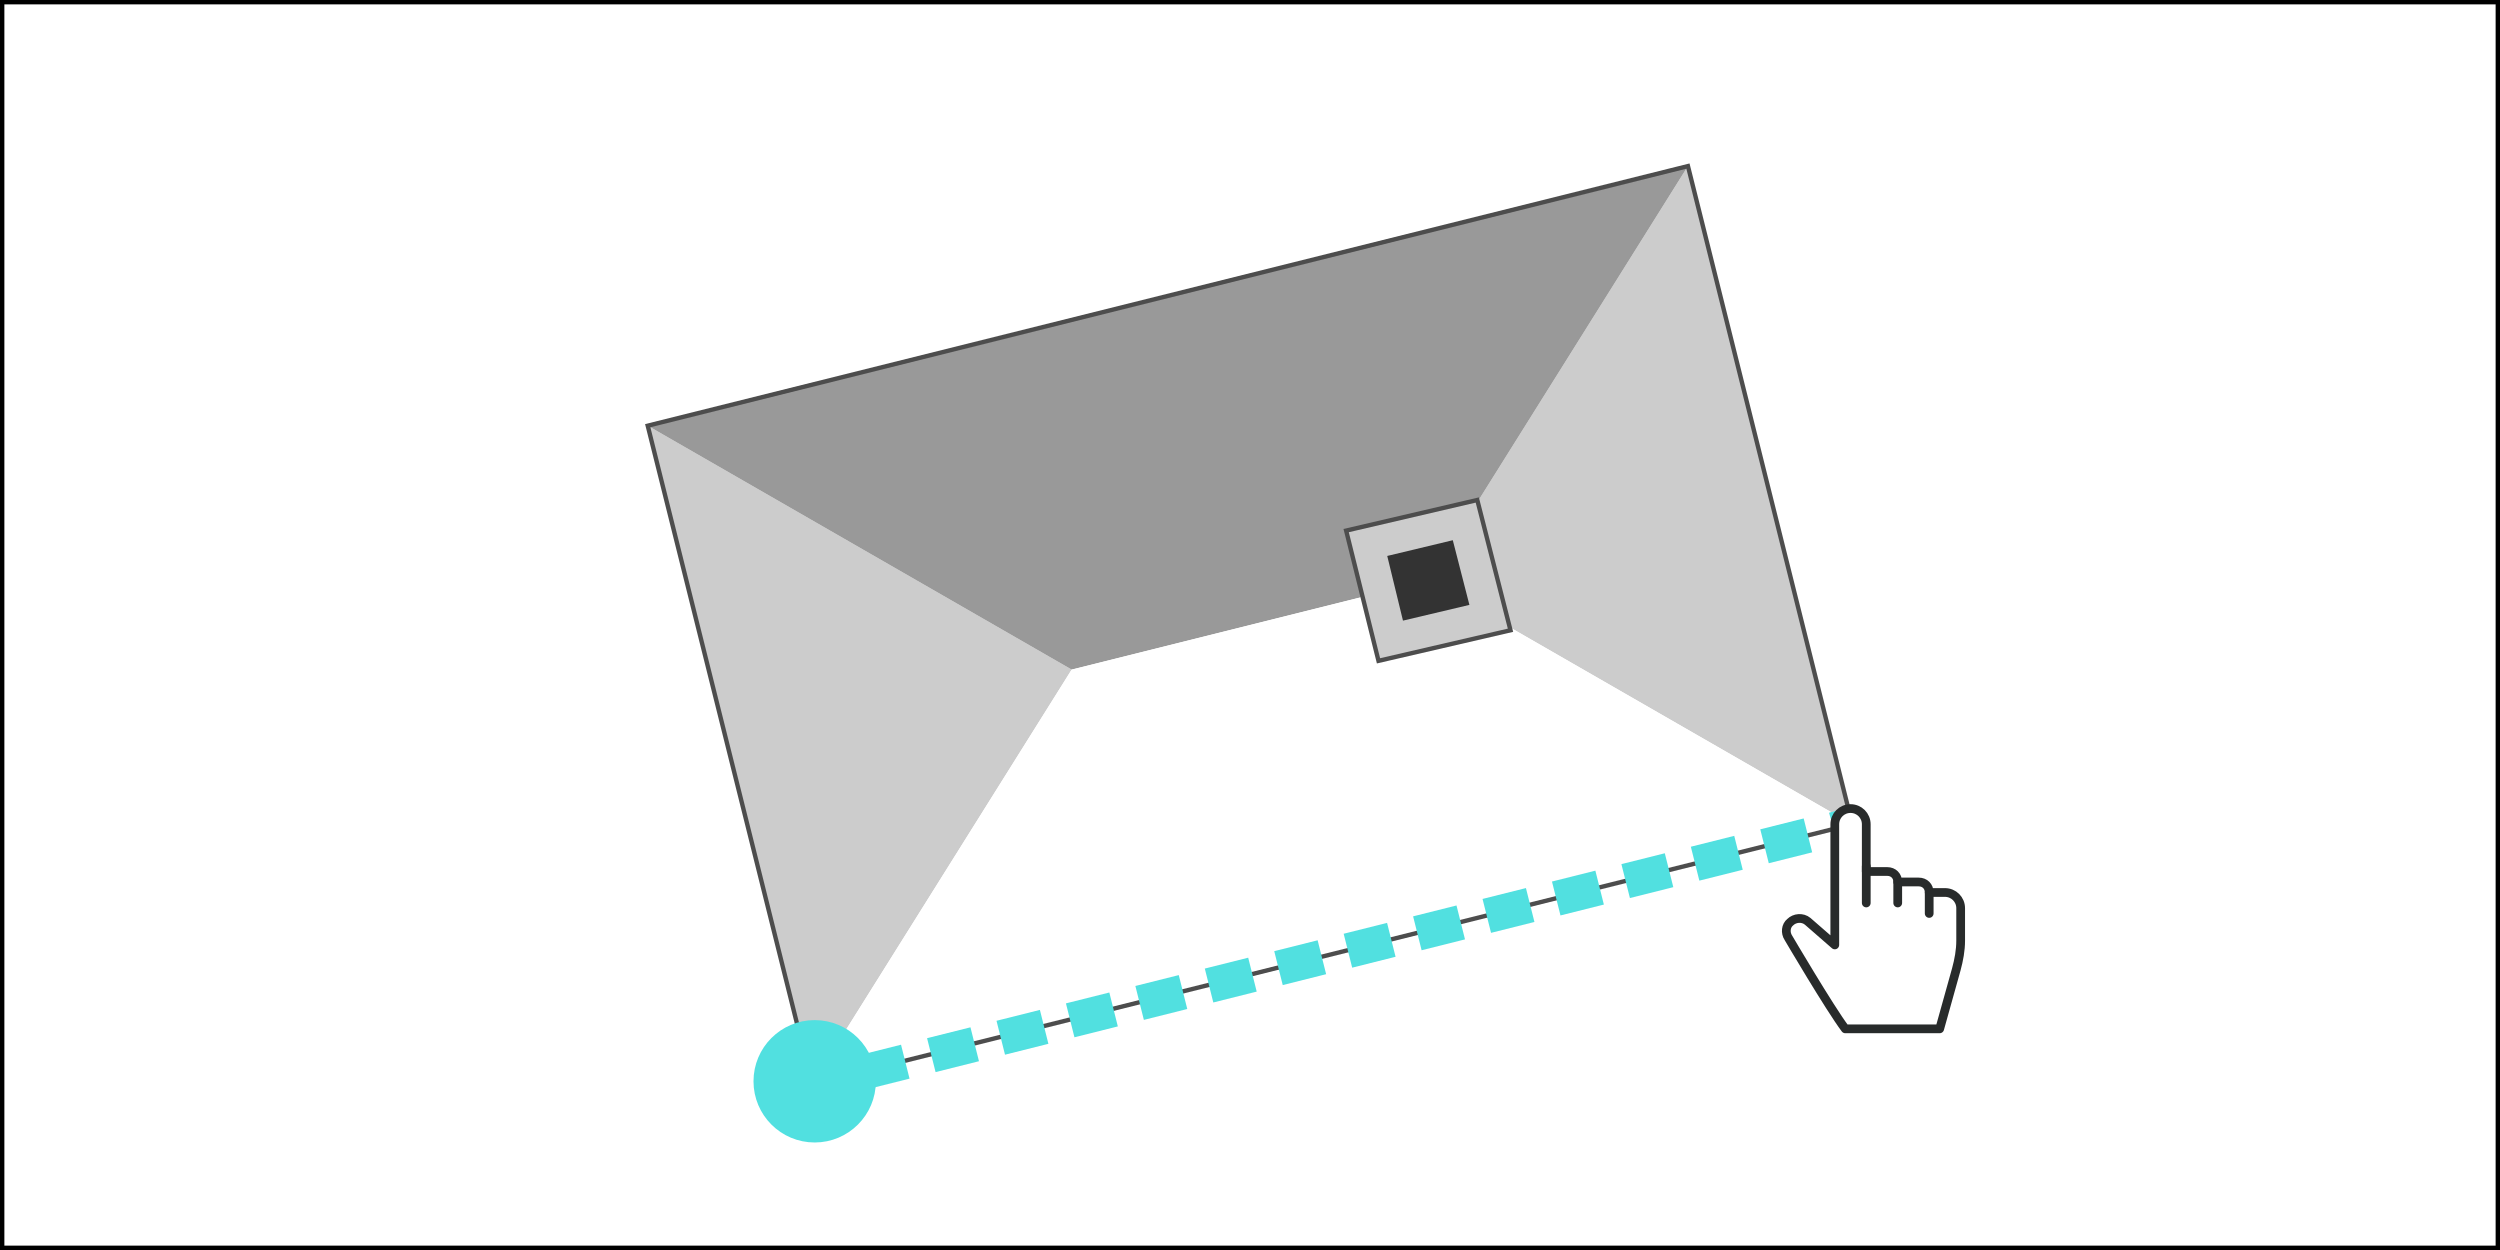
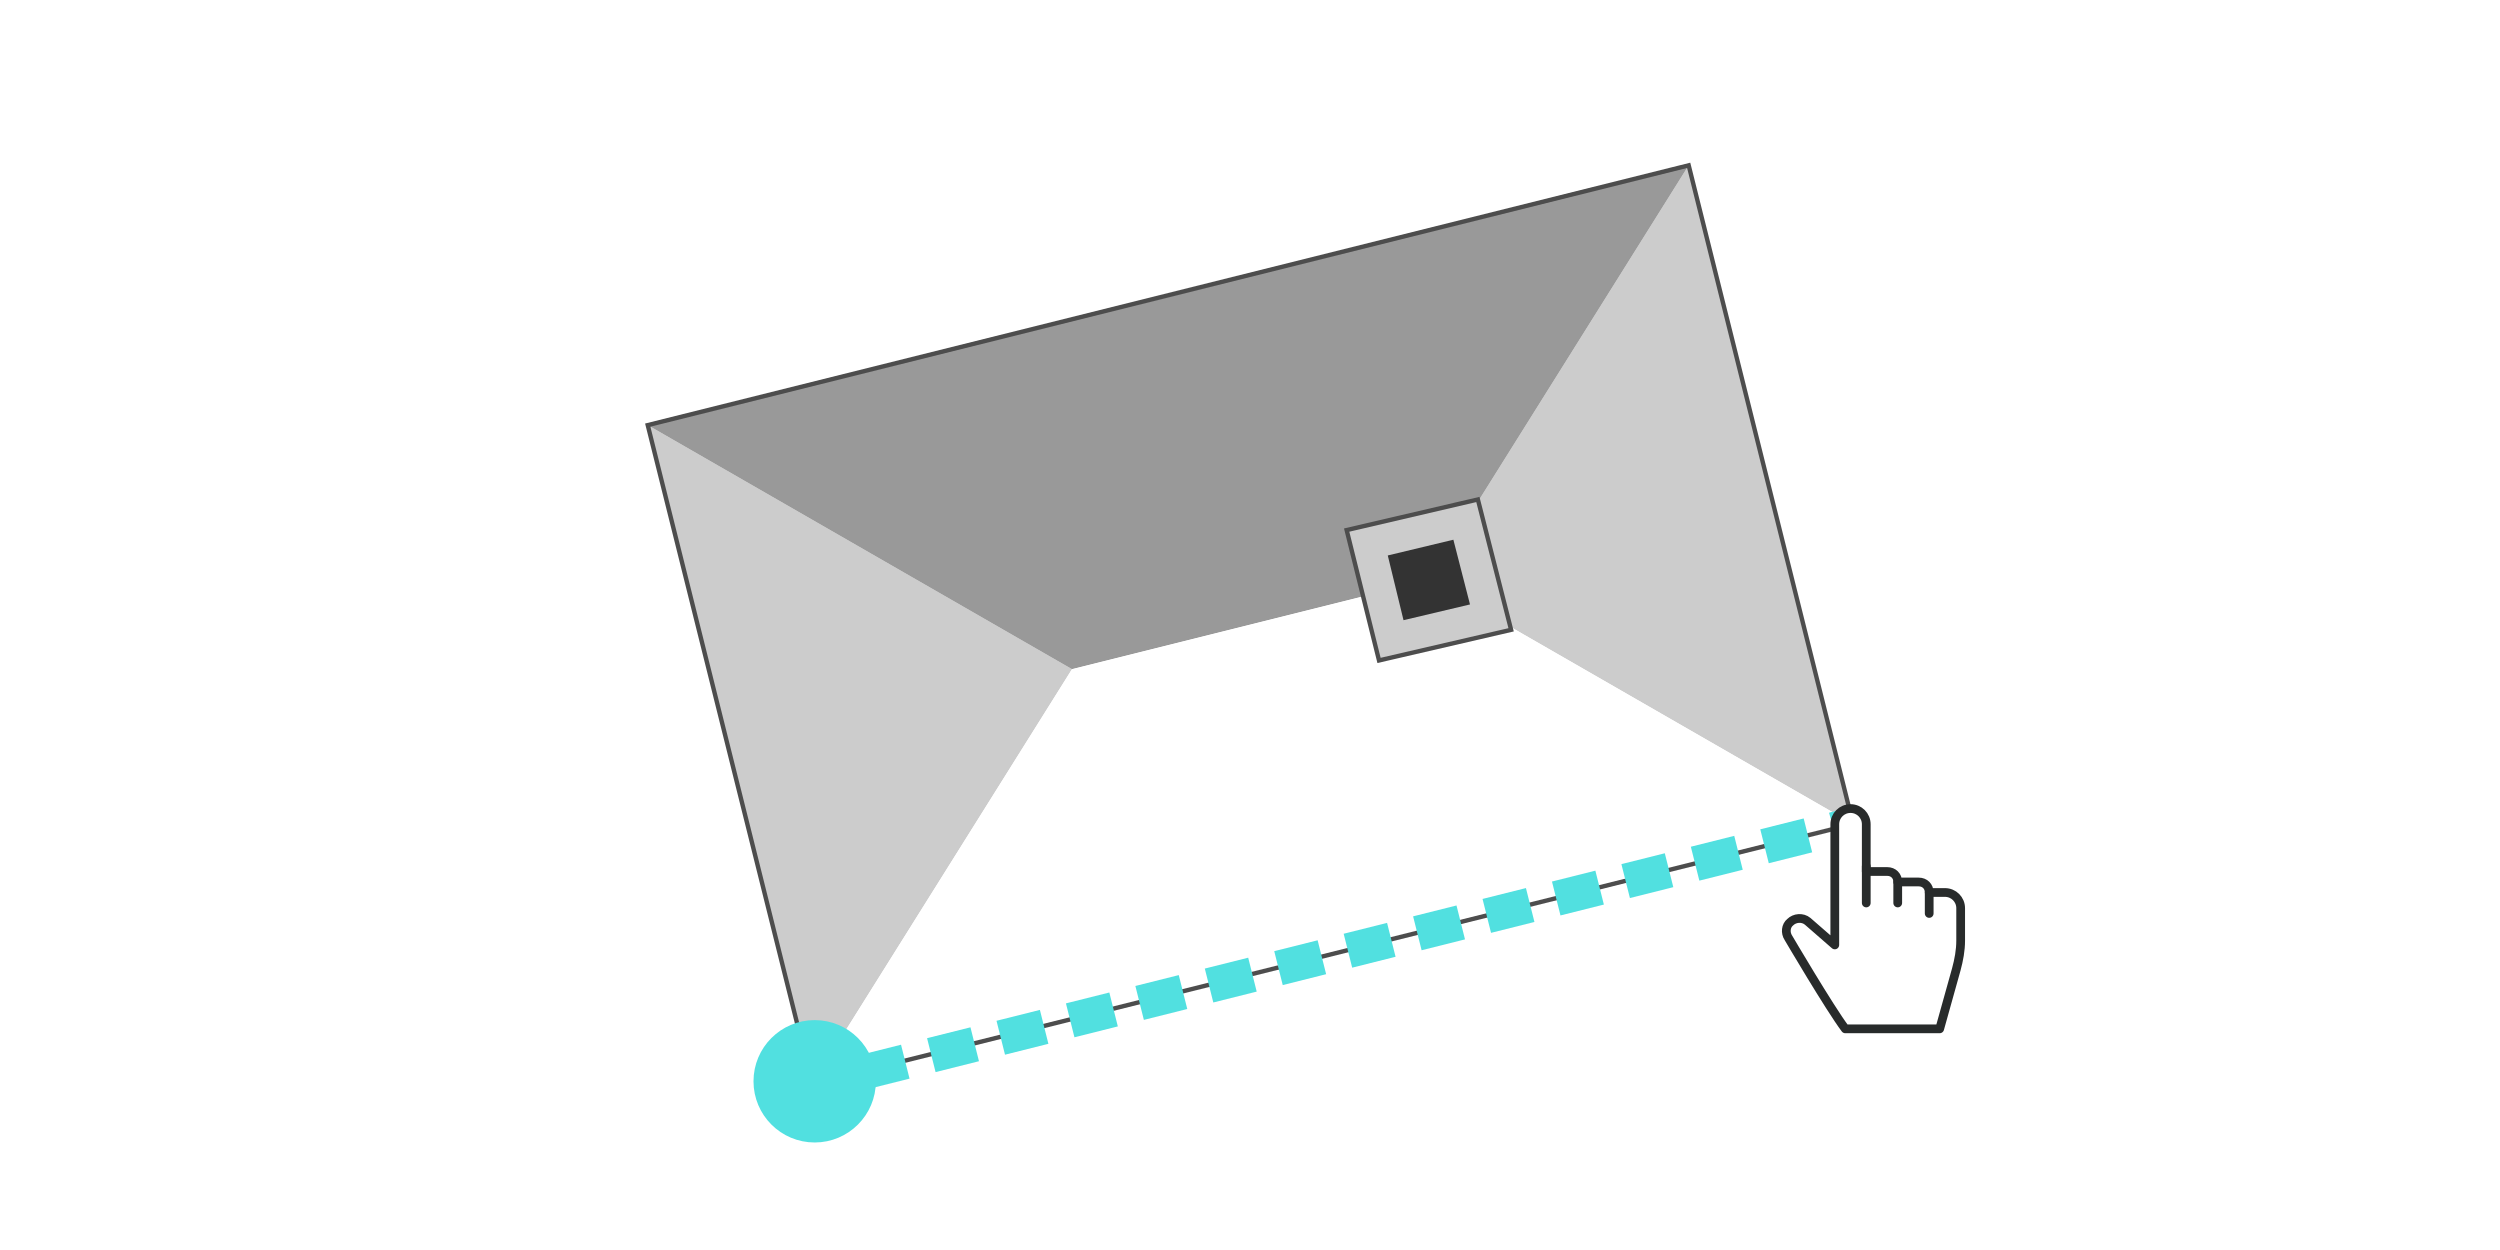
- <svg xmlns="http://www.w3.org/2000/svg" xmlns:xlink="http://www.w3.org/1999/xlink" version="1.1" x="0px" y="0px" viewBox="0 0 286 143" enable-background="new 0 0 286 143" xml:space="preserve">
-   <symbol id="New_Symbol_40" viewBox="-69.2 -52.8 138.5 105.7">
+ <svg xmlns="http://www.w3.org/2000/svg" xmlns:xlink="http://www.w3.org/1999/xlink" version="1.1" id="Layer_1" x="0px" y="0px" viewBox="0 0 286 143" enable-background="new 0 0 286 143" xml:space="preserve">
+   <symbol id="New_Symbol_40" viewBox="-69.2 -52.8 138.4 105.6">
    <polygon fill="#CCCCCC" points="-68.9,22.8 -20.4,-5.1 -50.1,-52.5  " />
    <polygon fill="#CCCCCC" points="50.1,52.5 20.4,5.1 68.9,-22.8  " />
    <polygon fill="#999999" points="-68.9,22.8 -20.4,-5.1 20.4,5.1 50.1,52.5  " />
    <polygon fill="#FFFFFF" points="-50.1,-52.5 -20.4,-5.1 20.4,5.1 68.9,-22.8  " />
    <polygon fill="none" stroke="#4D4D4D" stroke-width="0.5" stroke-miterlimit="10" points="-68.9,22.8 -50.1,-52.5 68.9,-22.8    50.1,52.5  " />
    <g>
      <g>
        <polygon fill="#CCCCCC" stroke="#4D4D4D" stroke-width="0.5" stroke-miterlimit="10" points="11,10.8 14.7,-4.1 29.8,-0.6      26,14.3    " />
      </g>
      <g>
        <polygon fill="#333333" points="15.7,7.9 17.5,0.5 25.1,2.3 23.2,9.7    " />
      </g>
    </g>
  </symbol>
  <g id="ins_x5F_1" display="none">
    <rect display="inline" fill="#FFFFFF" stroke="#000000" stroke-miterlimit="10" width="286" height="143" />
-     <use xlink:href="#New_Symbol_40" width="138.5" height="105.7" x="-69.2" y="-52.8" transform="matrix(1 0 0 -1 143 71.5)" display="inline" overflow="visible" />
+     <use xlink:href="#New_Symbol_40" width="138.4" height="105.6" x="-69.2" y="-52.8" transform="matrix(1.0007 0 0 -1.0007 143.05 71.45)" display="inline" overflow="visible" />
    <g display="inline">
      <g>
        <text transform="matrix(1 0 0 1 18.0076 33.5181)" fill="#202323" font-family="'Apercu-Light'" font-size="11">worst area</text>
      </g>
      <g>
        <g>
          <path fill="none" stroke="#212222" stroke-miterlimit="10" d="M95,29.5c0,0,15.9-3.4,21.2,15.7" />
          <g>
            <polygon fill="#212222" points="112.5,45 117.2,50.1 119.3,43.4      " />
          </g>
        </g>
      </g>
    </g>
    <g display="inline">
      <g>
        <text transform="matrix(1 0 0 1 199.7715 116.9492)" fill="#202323" font-family="'Apercu-Light'" font-size="11">best area</text>
      </g>
      <g>
        <g>
          <path fill="none" stroke="#212222" stroke-miterlimit="10" d="M194.1,113.7c0,0-15.9,3.4-21.2-15.7" />
          <g>
            <polygon fill="#212222" points="176.6,98.2 171.9,93.1 169.8,99.8      " />
          </g>
        </g>
      </g>
    </g>
  </g>
  <g id="Layer_2">
-     <rect fill="#FFFFFF" stroke="#000000" stroke-miterlimit="10" width="286" height="143" />
-     <use xlink:href="#New_Symbol_40" width="138.5" height="105.7" x="-69.2" y="-52.8" transform="matrix(1 0 0 -1 143 71.5)" overflow="visible" />
+     <rect fill="#FFFFFF" width="286" height="143" />
+     <use xlink:href="#New_Symbol_40" width="138.4" height="105.6" x="-69.2" y="-52.8" transform="matrix(1.0007 0 0 -1.0007 143.05 71.45)" overflow="visible" />
    <g>
      <circle fill="#51E0E0" stroke="#51E0E0" stroke-width="2" stroke-miterlimit="10" cx="93.2" cy="123.7" r="6" />
      <g>
        <g>
          <line fill="none" stroke="#51E0E0" stroke-width="4" stroke-miterlimit="10" x1="93.2" y1="124" x2="95.6" y2="123.4" />
          <line fill="none" stroke="#51E0E0" stroke-width="4" stroke-miterlimit="10" stroke-dasharray="5.118,3.071" x1="98.6" y1="122.7" x2="208.3" y2="95.2" />
          <line fill="none" stroke="#51E0E0" stroke-width="4" stroke-miterlimit="10" x1="209.8" y1="94.9" x2="212.2" y2="94.2" />
        </g>
      </g>
      <g>
-         <path fill="#FFFFFF" stroke="#282B2B" stroke-linejoin="round" stroke-miterlimit="10" d="M209.9,108.1V94.3c0-1,0.8-1.8,1.8-1.8     c1,0,1.8,0.8,1.8,1.8v5.4h2.4c0.7,0,1.2,0.5,1.2,1.2h2.4c0.7,0,1.2,0.5,1.2,1.2h1.8c1,0,1.8,0.8,1.8,1.8v3.7     c0,1.1-0.2,2.2-0.5,3.3l-1.9,6.8h-10.8c-1.8-2.4-6.5-10.4-6.5-10.4c-0.4-0.6-0.3-1.4,0.2-1.8c0.5-0.5,1.4-0.6,2-0.1L209.9,108.1z     " />
-         <line fill="#FFFFFF" stroke="#282B2B" stroke-linecap="round" stroke-linejoin="round" stroke-miterlimit="10" x1="217.1" y1="100.9" x2="217.1" y2="103.3" />
-         <line fill="#FFFFFF" stroke="#282B2B" stroke-linecap="round" stroke-linejoin="round" stroke-miterlimit="10" x1="213.5" y1="99.1" x2="213.5" y2="103.3" />
-         <line fill="#FFFFFF" stroke="#282B2B" stroke-linecap="round" stroke-linejoin="round" stroke-miterlimit="10" x1="220.7" y1="102.1" x2="220.7" y2="104.5" />
+         <path fill="#FFFFFF" stroke="#282B2B" stroke-linejoin="round" stroke-miterlimit="10" d="M209.9,108.1V94.3c0-1,0.8-1.8,1.8-1.8     s1.8,0.8,1.8,1.8v5.4h2.4c0.7,0,1.2,0.5,1.2,1.2h2.4c0.7,0,1.2,0.5,1.2,1.2h1.8c1,0,1.8,0.8,1.8,1.8v3.7c0,1.1-0.2,2.2-0.5,3.3     l-1.9,6.8h-10.8c-1.8-2.4-6.5-10.4-6.5-10.4c-0.4-0.6-0.3-1.4,0.2-1.8c0.5-0.5,1.4-0.6,2-0.1L209.9,108.1z" />
+         <line fill="none" stroke="#282B2B" stroke-linecap="round" stroke-linejoin="round" stroke-miterlimit="10" x1="217.1" y1="100.9" x2="217.1" y2="103.3" />
+         <line fill="none" stroke="#282B2B" stroke-linecap="round" stroke-linejoin="round" stroke-miterlimit="10" x1="213.5" y1="99.1" x2="213.5" y2="103.3" />
+         <line fill="none" stroke="#282B2B" stroke-linecap="round" stroke-linejoin="round" stroke-miterlimit="10" x1="220.7" y1="102.1" x2="220.7" y2="104.5" />
      </g>
    </g>
  </g>
</svg>
